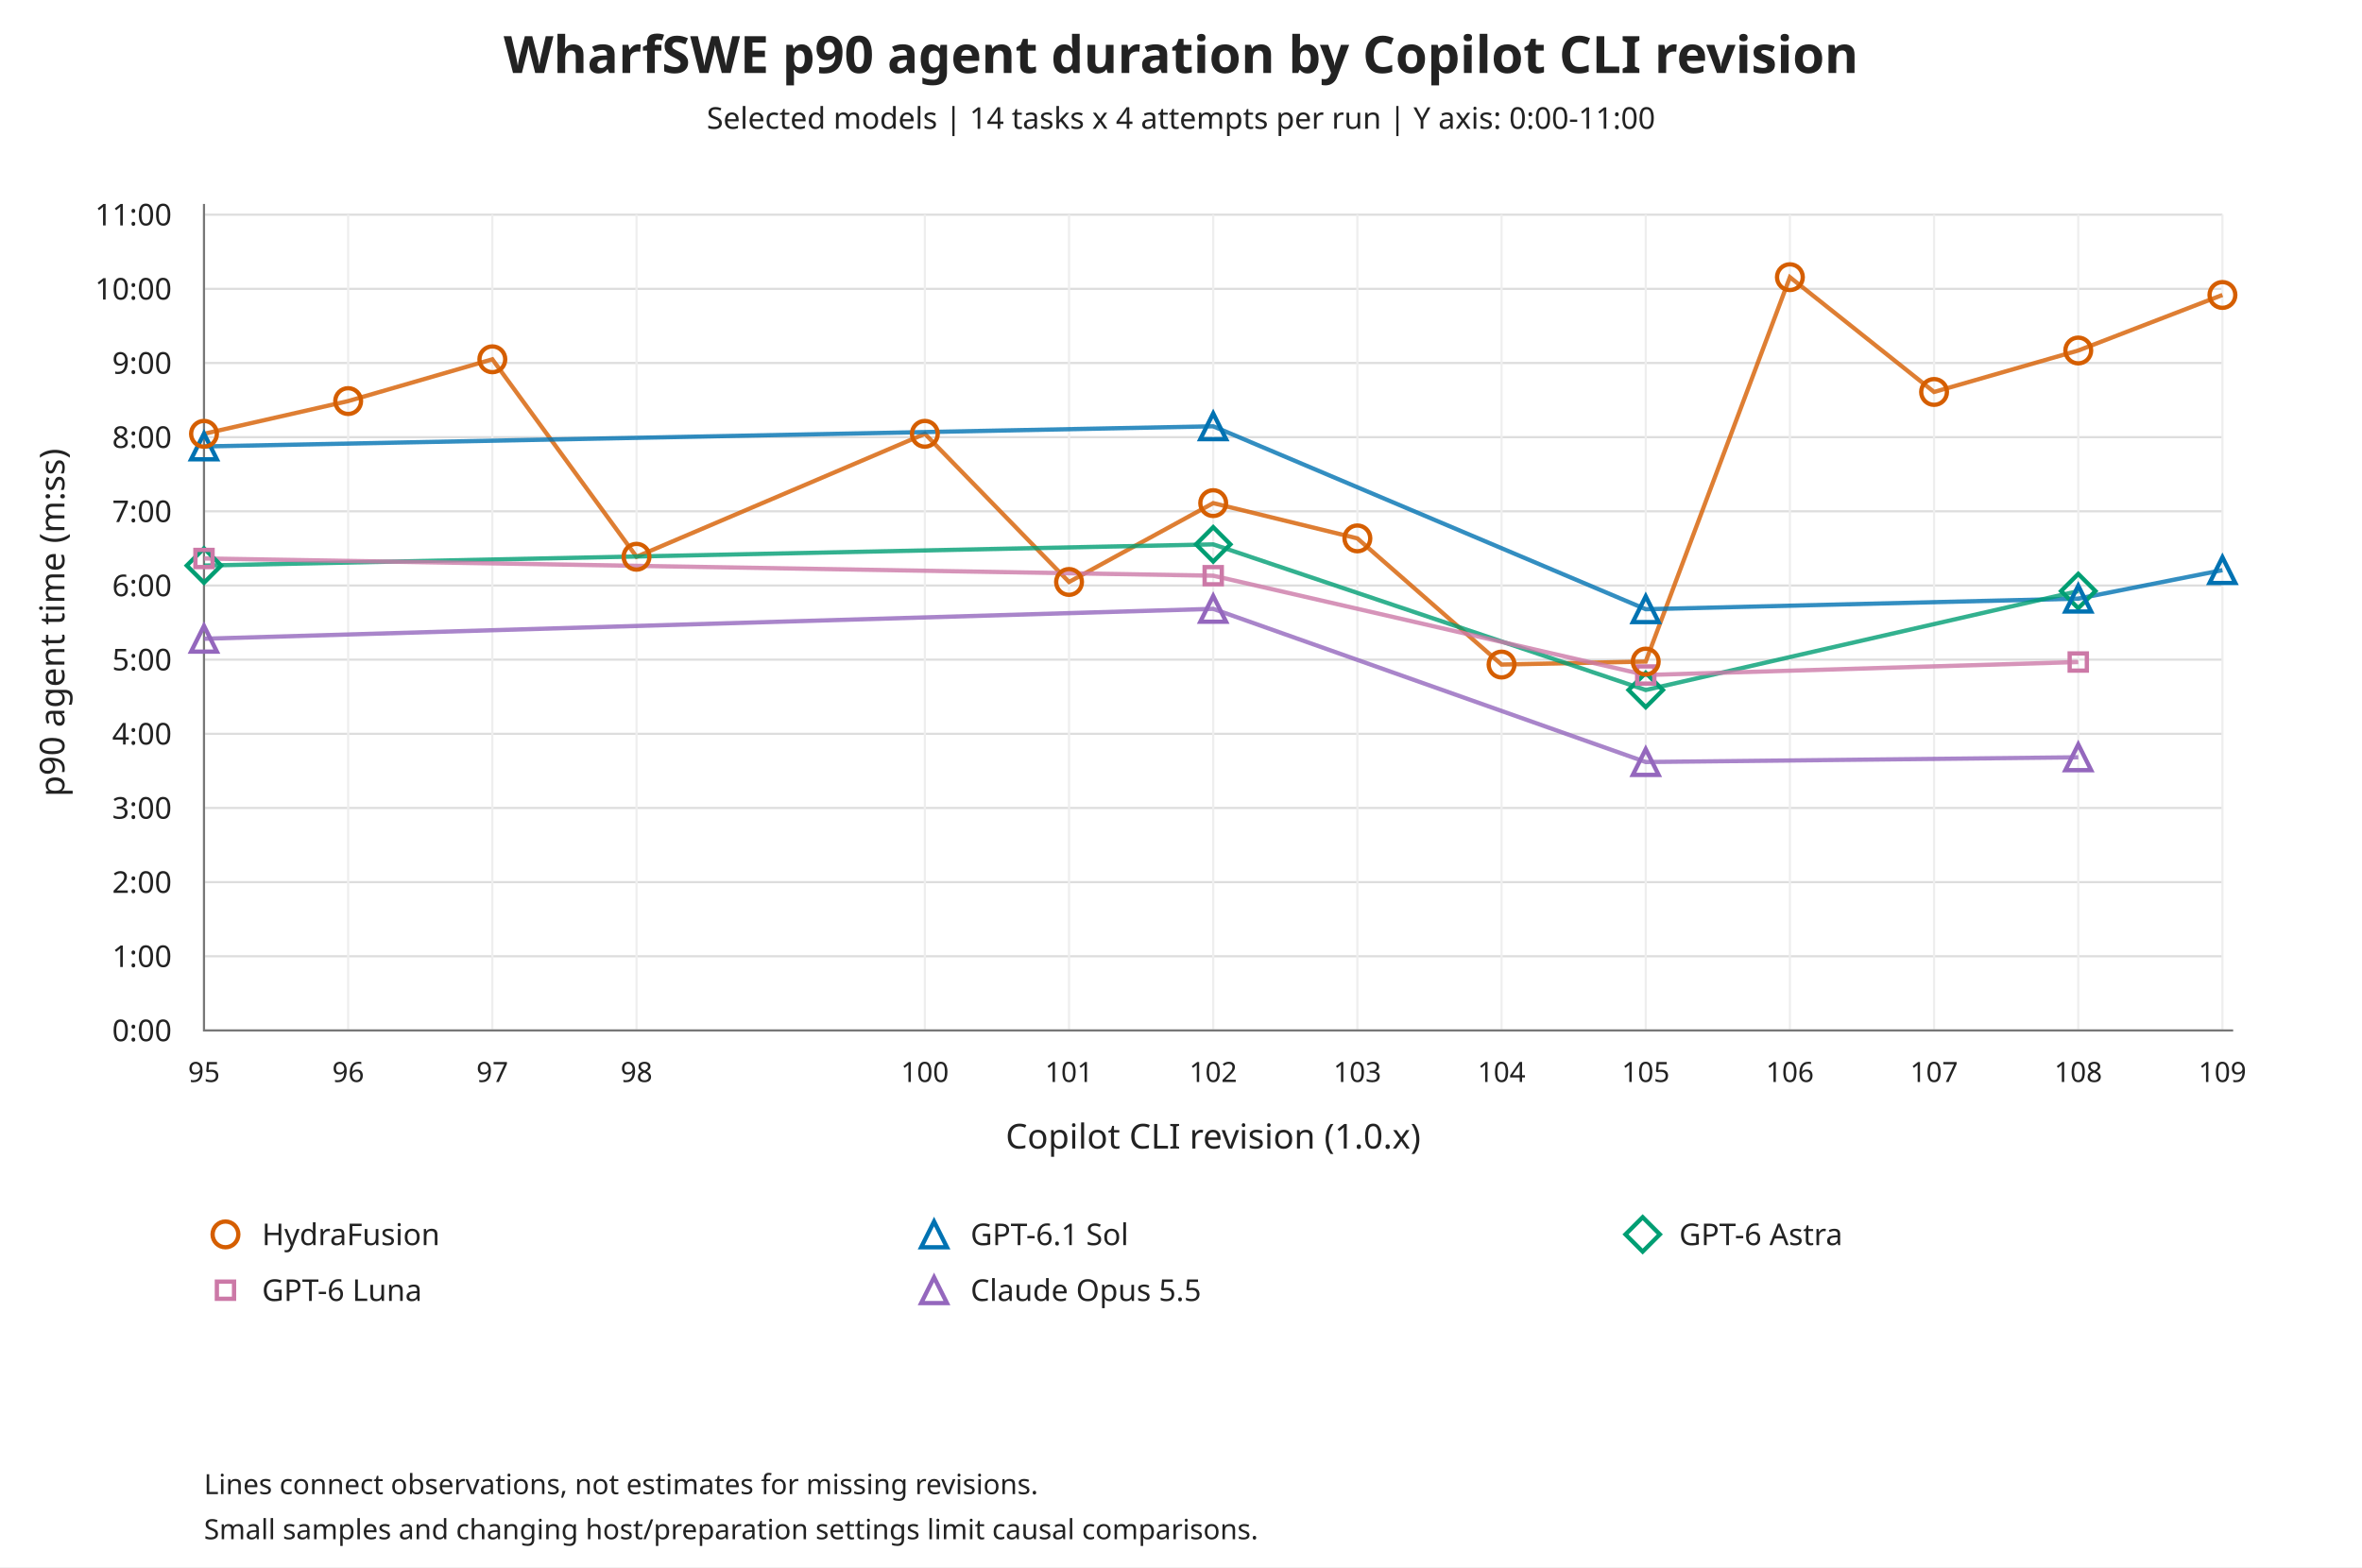
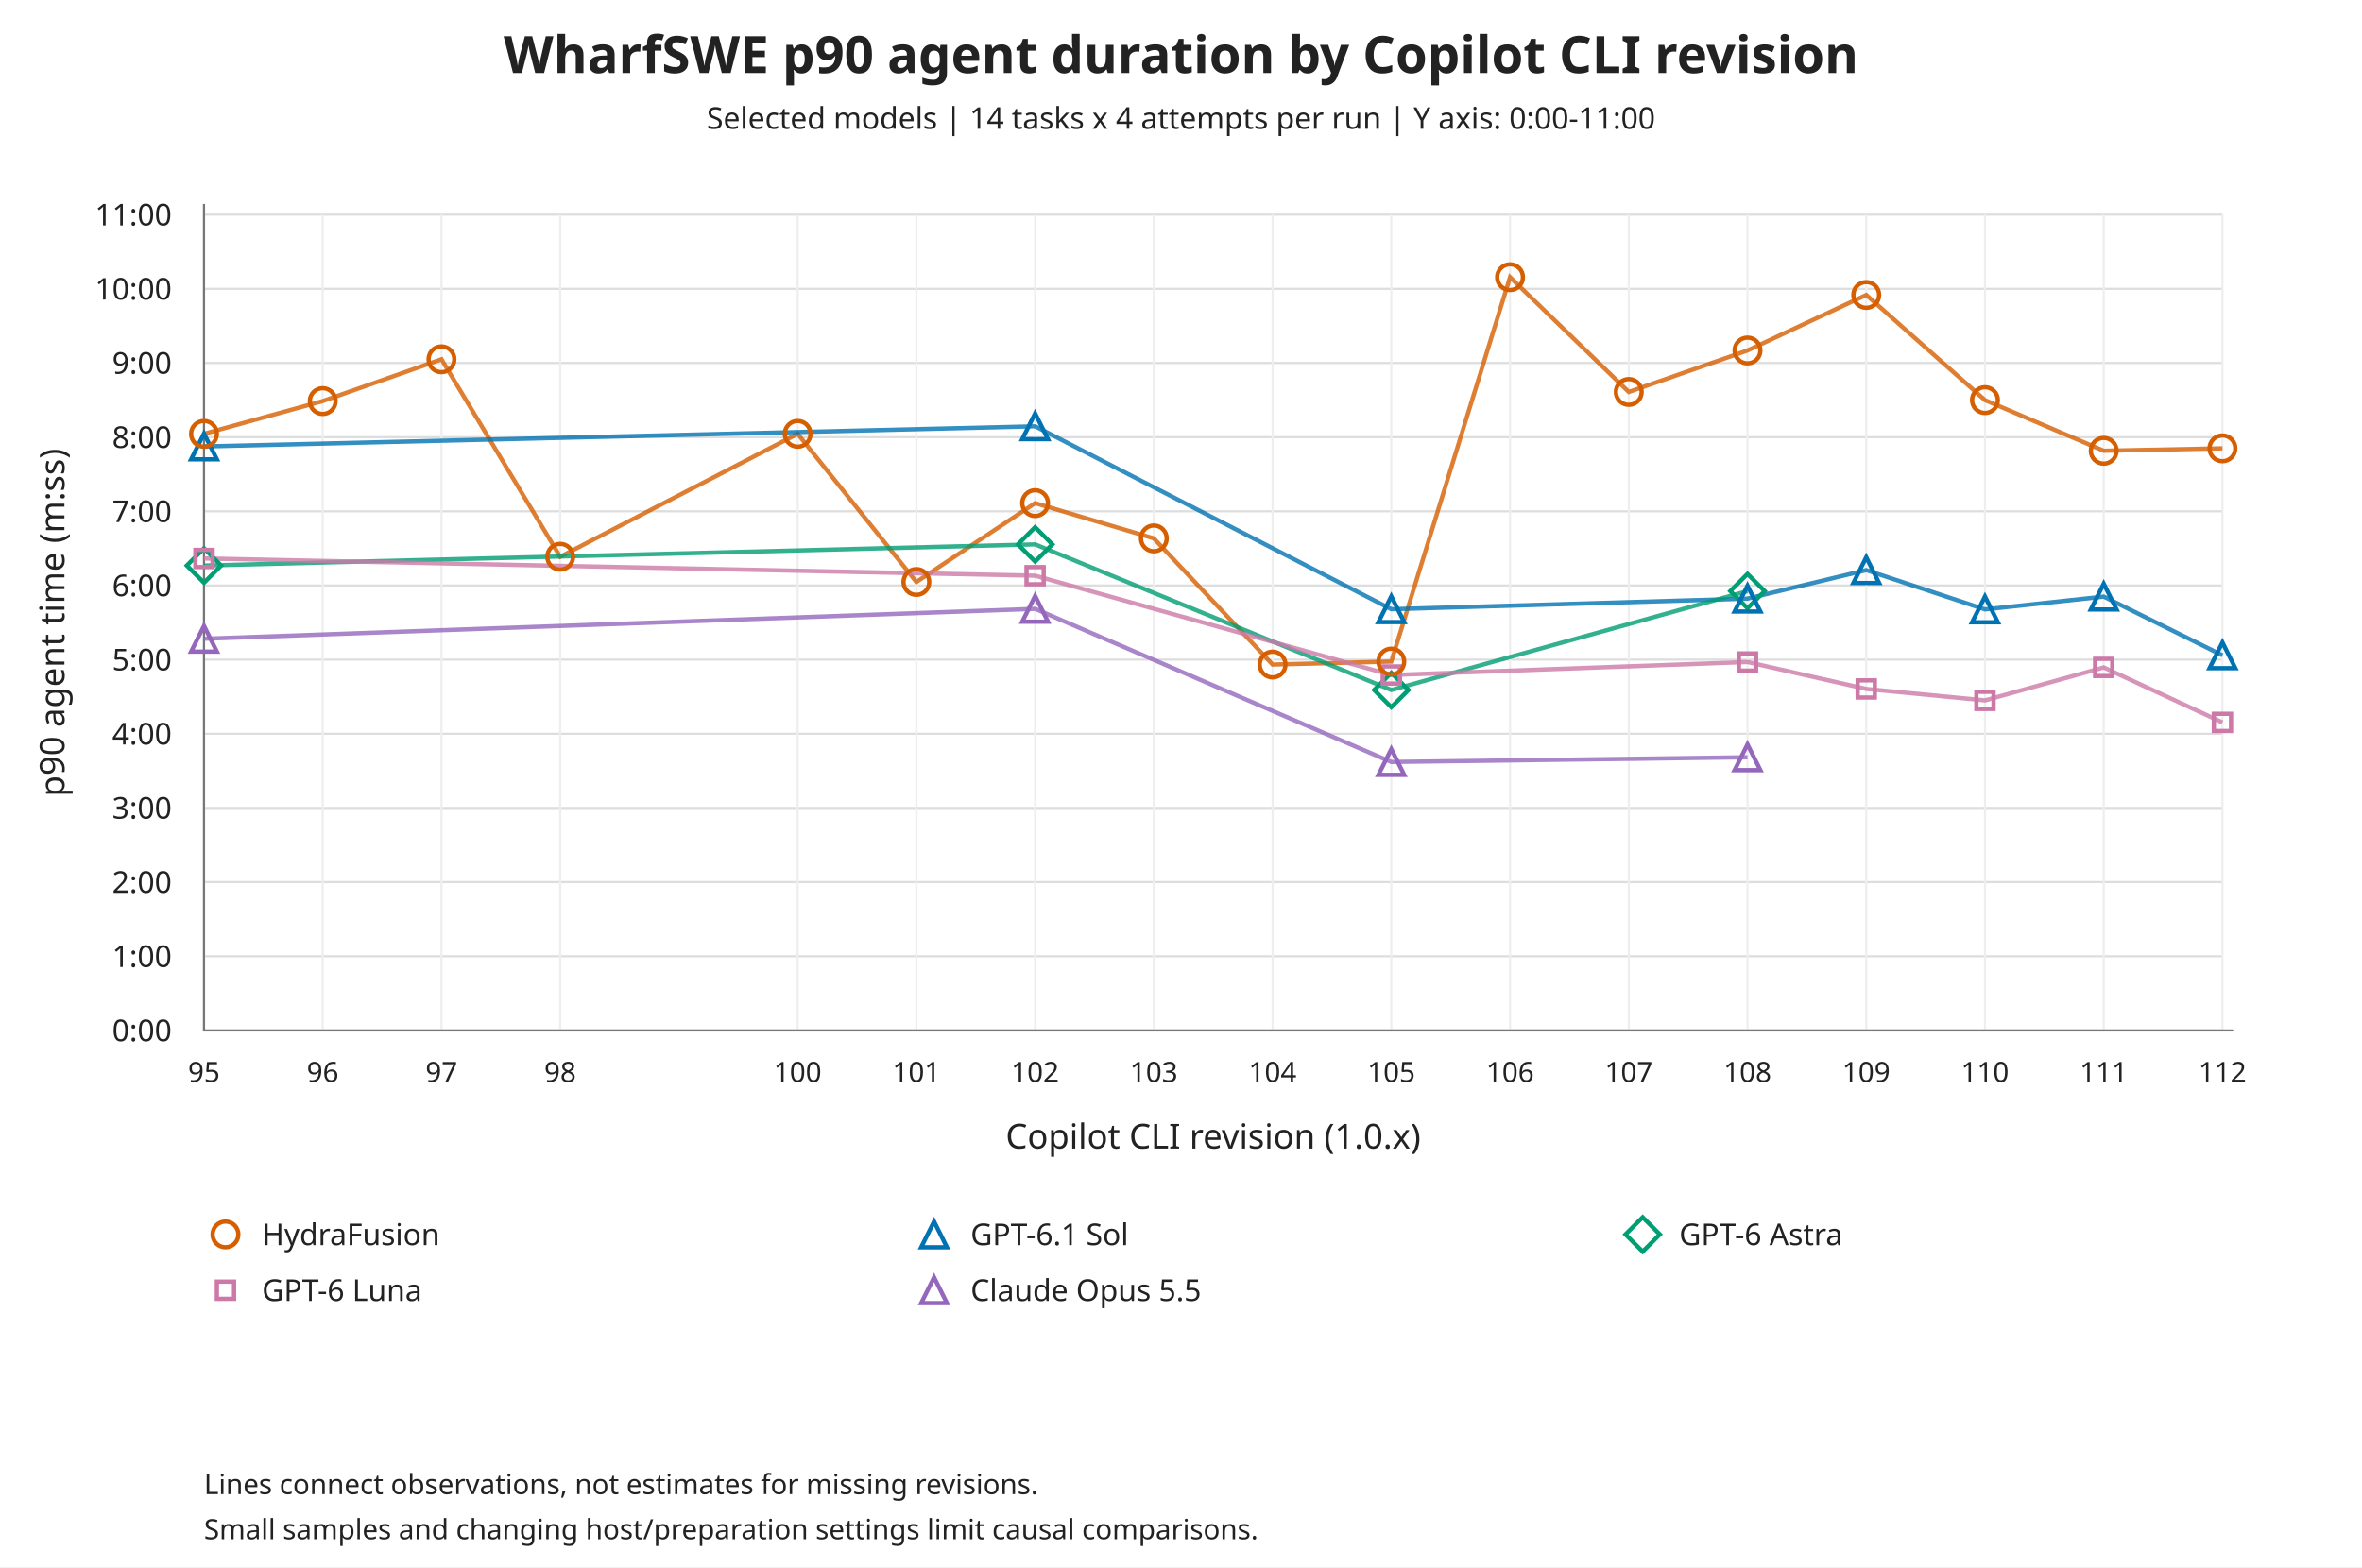
<svg xmlns="http://www.w3.org/2000/svg" width="1100" height="730" viewBox="0 0 1100 730" role="img" aria-labelledby="title description">
  <rect width="1100" height="730" fill="white" />
  <g font-family="sans-serif" fill="#222222">
    <text x="550" y="34" text-anchor="middle" font-size="24" font-weight="bold">WharfSWE p90 agent duration by Copilot CLI revision</text>
    <text x="550" y="60" text-anchor="middle" font-size="14">Selected models | 14 tasks x 4 attempts per run | Y axis: 0:00-11:00</text>
    <path d="M95 480.00H1035" stroke="#dddddd" />
    <text x="80" y="485.00" text-anchor="end" font-size="14">0:00</text>
    <path d="M95 445.45H1035" stroke="#dddddd" />
    <text x="80" y="450.45" text-anchor="end" font-size="14">1:00</text>
    <path d="M95 410.91H1035" stroke="#dddddd" />
    <text x="80" y="415.91" text-anchor="end" font-size="14">2:00</text>
    <path d="M95 376.36H1035" stroke="#dddddd" />
    <text x="80" y="381.36" text-anchor="end" font-size="14">3:00</text>
    <path d="M95 341.82H1035" stroke="#dddddd" />
    <text x="80" y="346.82" text-anchor="end" font-size="14">4:00</text>
    <path d="M95 307.27H1035" stroke="#dddddd" />
    <text x="80" y="312.27" text-anchor="end" font-size="14">5:00</text>
    <path d="M95 272.73H1035" stroke="#dddddd" />
    <text x="80" y="277.73" text-anchor="end" font-size="14">6:00</text>
    <path d="M95 238.18H1035" stroke="#dddddd" />
    <text x="80" y="243.18" text-anchor="end" font-size="14">7:00</text>
    <path d="M95 203.64H1035" stroke="#dddddd" />
    <text x="80" y="208.64" text-anchor="end" font-size="14">8:00</text>
    <path d="M95 169.09H1035" stroke="#dddddd" />
    <text x="80" y="174.09" text-anchor="end" font-size="14">9:00</text>
    <path d="M95 134.55H1035" stroke="#dddddd" />
    <text x="80" y="139.55" text-anchor="end" font-size="14">10:00</text>
    <path d="M95 100.00H1035" stroke="#dddddd" />
    <text x="80" y="105.00" text-anchor="end" font-size="14">11:00</text>
    <path d="M95.00 100V480" stroke="#eeeeee" />
    <text x="95.00" y="504" text-anchor="middle" font-size="13">95</text>
-     <path d="M162.14 100V480" stroke="#eeeeee" />
-     <text x="162.14" y="504" text-anchor="middle" font-size="13">96</text>
-     <path d="M229.29 100V480" stroke="#eeeeee" />
-     <text x="229.29" y="504" text-anchor="middle" font-size="13">97</text>
-     <path d="M296.43 100V480" stroke="#eeeeee" />
-     <text x="296.43" y="504" text-anchor="middle" font-size="13">98</text>
-     <path d="M430.71 100V480" stroke="#eeeeee" />
-     <text x="430.71" y="504" text-anchor="middle" font-size="13">100</text>
-     <path d="M497.86 100V480" stroke="#eeeeee" />
-     <text x="497.86" y="504" text-anchor="middle" font-size="13">101</text>
-     <path d="M565.00 100V480" stroke="#eeeeee" />
-     <text x="565.00" y="504" text-anchor="middle" font-size="13">102</text>
-     <path d="M632.14 100V480" stroke="#eeeeee" />
-     <text x="632.14" y="504" text-anchor="middle" font-size="13">103</text>
-     <path d="M699.29 100V480" stroke="#eeeeee" />
-     <text x="699.29" y="504" text-anchor="middle" font-size="13">104</text>
-     <path d="M766.43 100V480" stroke="#eeeeee" />
-     <text x="766.43" y="504" text-anchor="middle" font-size="13">105</text>
-     <path d="M833.57 100V480" stroke="#eeeeee" />
-     <text x="833.57" y="504" text-anchor="middle" font-size="13">106</text>
-     <path d="M900.71 100V480" stroke="#eeeeee" />
-     <text x="900.71" y="504" text-anchor="middle" font-size="13">107</text>
-     <path d="M967.86 100V480" stroke="#eeeeee" />
-     <text x="967.86" y="504" text-anchor="middle" font-size="13">108</text>
+     <path d="M150.29 100V480" stroke="#eeeeee" />
+     <text x="150.29" y="504" text-anchor="middle" font-size="13">96</text>
+     <path d="M205.59 100V480" stroke="#eeeeee" />
+     <text x="205.59" y="504" text-anchor="middle" font-size="13">97</text>
+     <path d="M260.88 100V480" stroke="#eeeeee" />
+     <text x="260.88" y="504" text-anchor="middle" font-size="13">98</text>
+     <path d="M371.47 100V480" stroke="#eeeeee" />
+     <text x="371.47" y="504" text-anchor="middle" font-size="13">100</text>
+     <path d="M426.76 100V480" stroke="#eeeeee" />
+     <text x="426.76" y="504" text-anchor="middle" font-size="13">101</text>
+     <path d="M482.06 100V480" stroke="#eeeeee" />
+     <text x="482.06" y="504" text-anchor="middle" font-size="13">102</text>
+     <path d="M537.35 100V480" stroke="#eeeeee" />
+     <text x="537.35" y="504" text-anchor="middle" font-size="13">103</text>
+     <path d="M592.65 100V480" stroke="#eeeeee" />
+     <text x="592.65" y="504" text-anchor="middle" font-size="13">104</text>
+     <path d="M647.94 100V480" stroke="#eeeeee" />
+     <text x="647.94" y="504" text-anchor="middle" font-size="13">105</text>
+     <path d="M703.24 100V480" stroke="#eeeeee" />
+     <text x="703.24" y="504" text-anchor="middle" font-size="13">106</text>
+     <path d="M758.53 100V480" stroke="#eeeeee" />
+     <text x="758.53" y="504" text-anchor="middle" font-size="13">107</text>
+     <path d="M813.82 100V480" stroke="#eeeeee" />
+     <text x="813.82" y="504" text-anchor="middle" font-size="13">108</text>
+     <path d="M869.12 100V480" stroke="#eeeeee" />
+     <text x="869.12" y="504" text-anchor="middle" font-size="13">109</text>
+     <path d="M924.41 100V480" stroke="#eeeeee" />
+     <text x="924.41" y="504" text-anchor="middle" font-size="13">110</text>
+     <path d="M979.71 100V480" stroke="#eeeeee" />
+     <text x="979.71" y="504" text-anchor="middle" font-size="13">111</text>
    <path d="M1035.00 100V480" stroke="#eeeeee" />
-     <text x="1035.00" y="504" text-anchor="middle" font-size="13">109</text>
+     <text x="1035.00" y="504" text-anchor="middle" font-size="13">112</text>
    <path d="M95 95V480H1040" fill="none" stroke="#777777" />
    <text x="565" y="535" text-anchor="middle" font-size="16">Copilot CLI revision (1.0.x)</text>
    <text transform="translate(30 290) rotate(-90)" text-anchor="middle" font-size="16">p90 agent time (m:ss)</text>
-     <polyline data-model="hydrafusion" points="95.00,202.08 162.14,186.83 229.29,167.37 296.43,259.34 430.71,202.08 497.86,271.09 565.00,234.36 632.14,250.79 699.29,309.56 766.43,308.17 833.57,129.12 900.71,182.58 967.86,163.27 1035.00,137.40" fill="none" stroke="#d55e00" stroke-width="2" stroke-opacity="0.8" />
-     <polyline data-model="gpt-6.1-sol" points="95.00,207.96 565.00,198.57 766.43,283.78 967.86,278.85 1035.00,265.57" fill="none" stroke="#0072b2" stroke-width="2" stroke-opacity="0.8" />
-     <polyline data-model="gpt-6-astra" points="95.00,263.44 565.00,253.57 766.43,321.42 967.86,275.34" fill="none" stroke="#009e73" stroke-width="2" stroke-opacity="0.8" />
-     <polyline data-model="gpt-6-luna" points="95.00,260.15 565.00,268.17 766.43,314.43 967.86,308.38" fill="none" stroke="#cc79a7" stroke-width="2" stroke-opacity="0.8" />
-     <polyline data-model="claude-opus-5.5" points="95.00,297.54 565.00,283.61 766.43,354.96 967.86,352.76" fill="none" stroke="#9467bd" stroke-width="2" stroke-opacity="0.8" />
-     <g data-arm="copilot-claude-opus-5.5-default-1.0.102" data-revision="102" data-passes="48" data-trials="56" data-metric="agent_p90_seconds" data-value="341.093" data-costed-trials="56" transform="translate(565.00 283.61)">
-       <polygon points="0,-6 6,6 -6,6" fill="none" stroke="#9467bd" stroke-width="2" />
-     </g>
-     <g data-arm="copilot-claude-opus-5.5-default-1.0.105" data-revision="105" data-passes="52" data-trials="56" data-metric="agent_p90_seconds" data-value="217.175" data-costed-trials="56" transform="translate(766.43 354.96)">
-       <polygon points="0,-6 6,6 -6,6" fill="none" stroke="#9467bd" stroke-width="2" />
-     </g>
-     <g data-arm="copilot-claude-opus-5.5-default-1.0.108" data-revision="108" data-passes="48" data-trials="56" data-metric="agent_p90_seconds" data-value="220.993" data-costed-trials="56" transform="translate(967.86 352.76)">
+     <polyline data-model="hydrafusion" points="95.00,202.08 150.29,186.83 205.59,167.37 260.88,259.34 371.47,202.08 426.76,271.09 482.06,234.36 537.35,250.79 592.65,309.56 647.94,308.17 703.24,129.12 758.53,182.58 813.82,163.27 869.12,137.40 924.41,186.38 979.71,209.97 1035.00,208.84" fill="none" stroke="#d55e00" stroke-width="2" stroke-opacity="0.8" />
+     <polyline data-model="gpt-6.1-sol" points="95.00,207.96 482.06,198.57 647.94,283.78 813.82,278.85 869.12,265.57 924.41,283.87 979.71,277.91 1035.00,305.26" fill="none" stroke="#0072b2" stroke-width="2" stroke-opacity="0.8" />
+     <polyline data-model="gpt-6-astra" points="95.00,263.44 482.06,253.57 647.94,321.42 813.82,275.34" fill="none" stroke="#009e73" stroke-width="2" stroke-opacity="0.8" />
+     <polyline data-model="gpt-6-luna" points="95.00,260.15 482.06,268.17 647.94,314.43 813.82,308.38 869.12,320.93 924.41,326.27 979.71,310.90 1035.00,336.52" fill="none" stroke="#cc79a7" stroke-width="2" stroke-opacity="0.8" />
+     <polyline data-model="claude-opus-5.5" points="95.00,297.54 482.06,283.61 647.94,354.96 813.82,352.76" fill="none" stroke="#9467bd" stroke-width="2" stroke-opacity="0.8" />
+     <g data-arm="copilot-claude-opus-5.5-default-1.0.102" data-revision="102" data-passes="48" data-trials="56" data-metric="agent_p90_seconds" data-value="341.093" data-costed-trials="56" transform="translate(482.06 283.61)">
+       <polygon points="0,-6 6,6 -6,6" fill="none" stroke="#9467bd" stroke-width="2" />
+     </g>
+     <g data-arm="copilot-claude-opus-5.5-default-1.0.105" data-revision="105" data-passes="52" data-trials="56" data-metric="agent_p90_seconds" data-value="217.175" data-costed-trials="56" transform="translate(647.94 354.96)">
+       <polygon points="0,-6 6,6 -6,6" fill="none" stroke="#9467bd" stroke-width="2" />
+     </g>
+     <g data-arm="copilot-claude-opus-5.5-default-1.0.108" data-revision="108" data-passes="48" data-trials="56" data-metric="agent_p90_seconds" data-value="220.993" data-costed-trials="56" transform="translate(813.82 352.76)">
      <polygon points="0,-6 6,6 -6,6" fill="none" stroke="#9467bd" stroke-width="2" />
    </g>
    <g data-arm="copilot-claude-opus-5.5-default-1.0.95" data-revision="95" data-passes="49" data-trials="56" data-metric="agent_p90_seconds" data-value="316.898" data-costed-trials="56" transform="translate(95.00 297.54)">
      <polygon points="0,-6 6,6 -6,6" fill="none" stroke="#9467bd" stroke-width="2" />
    </g>
-     <g data-arm="copilot-gpt-6-astra-default-1.0.102" data-revision="102" data-passes="56" data-trials="56" data-metric="agent_p90_seconds" data-value="393.2785" data-costed-trials="56" transform="translate(565.00 253.57)">
-       <polygon points="0,-8 8,0 0,8 -8,0" fill="none" stroke="#009e73" stroke-width="2" />
-     </g>
-     <g data-arm="copilot-gpt-6-astra-default-1.0.105" data-revision="105" data-passes="54" data-trials="56" data-metric="agent_p90_seconds" data-value="275.4335" data-costed-trials="56" transform="translate(766.43 321.42)">
-       <polygon points="0,-8 8,0 0,8 -8,0" fill="none" stroke="#009e73" stroke-width="2" />
-     </g>
-     <g data-arm="copilot-gpt-6-astra-default-1.0.108" data-revision="108" data-passes="56" data-trials="56" data-metric="agent_p90_seconds" data-value="355.470" data-costed-trials="56" transform="translate(967.86 275.34)">
+     <g data-arm="copilot-gpt-6-astra-default-1.0.102" data-revision="102" data-passes="56" data-trials="56" data-metric="agent_p90_seconds" data-value="393.2785" data-costed-trials="56" transform="translate(482.06 253.57)">
+       <polygon points="0,-8 8,0 0,8 -8,0" fill="none" stroke="#009e73" stroke-width="2" />
+     </g>
+     <g data-arm="copilot-gpt-6-astra-default-1.0.105" data-revision="105" data-passes="54" data-trials="56" data-metric="agent_p90_seconds" data-value="275.4335" data-costed-trials="56" transform="translate(647.94 321.42)">
+       <polygon points="0,-8 8,0 0,8 -8,0" fill="none" stroke="#009e73" stroke-width="2" />
+     </g>
+     <g data-arm="copilot-gpt-6-astra-default-1.0.108" data-revision="108" data-passes="56" data-trials="56" data-metric="agent_p90_seconds" data-value="355.470" data-costed-trials="56" transform="translate(813.82 275.34)">
      <polygon points="0,-8 8,0 0,8 -8,0" fill="none" stroke="#009e73" stroke-width="2" />
    </g>
    <g data-arm="copilot-gpt-6-astra-default-1.0.95" data-revision="95" data-passes="54" data-trials="56" data-metric="agent_p90_seconds" data-value="376.1265" data-costed-trials="56" transform="translate(95.00 263.44)">
      <polygon points="0,-8 8,0 0,8 -8,0" fill="none" stroke="#009e73" stroke-width="2" />
    </g>
-     <g data-arm="copilot-gpt-6-luna-default-1.0.102" data-revision="102" data-passes="50" data-trials="56" data-metric="agent_p90_seconds" data-value="367.9185" data-costed-trials="56" transform="translate(565.00 268.17)">
-       <rect x="-4" y="-4" width="8" height="8" fill="none" stroke="#cc79a7" stroke-width="2" />
-     </g>
-     <g data-arm="copilot-gpt-6-luna-default-1.0.105" data-revision="105" data-passes="48" data-trials="56" data-metric="agent_p90_seconds" data-value="287.566" data-costed-trials="56" transform="translate(766.43 314.43)">
-       <rect x="-4" y="-4" width="8" height="8" fill="none" stroke="#cc79a7" stroke-width="2" />
-     </g>
-     <g data-arm="copilot-gpt-6-luna-default-1.0.108" data-revision="108" data-passes="54" data-trials="56" data-metric="agent_p90_seconds" data-value="298.077" data-costed-trials="56" transform="translate(967.86 308.38)">
+     <g data-arm="copilot-gpt-6-luna-default-1.0.102" data-revision="102" data-passes="50" data-trials="56" data-metric="agent_p90_seconds" data-value="367.9185" data-costed-trials="56" transform="translate(482.06 268.17)">
+       <rect x="-4" y="-4" width="8" height="8" fill="none" stroke="#cc79a7" stroke-width="2" />
+     </g>
+     <g data-arm="copilot-gpt-6-luna-default-1.0.105" data-revision="105" data-passes="48" data-trials="56" data-metric="agent_p90_seconds" data-value="287.566" data-costed-trials="56" transform="translate(647.94 314.43)">
+       <rect x="-4" y="-4" width="8" height="8" fill="none" stroke="#cc79a7" stroke-width="2" />
+     </g>
+     <g data-arm="copilot-gpt-6-luna-default-1.0.108" data-revision="108" data-passes="54" data-trials="56" data-metric="agent_p90_seconds" data-value="298.077" data-costed-trials="56" transform="translate(813.82 308.38)">
+       <rect x="-4" y="-4" width="8" height="8" fill="none" stroke="#cc79a7" stroke-width="2" />
+     </g>
+     <g data-arm="copilot-gpt-6-luna-default-1.0.109" data-revision="109" data-passes="50" data-trials="56" data-metric="agent_p90_seconds" data-value="276.285" data-costed-trials="56" transform="translate(869.12 320.93)">
+       <rect x="-4" y="-4" width="8" height="8" fill="none" stroke="#cc79a7" stroke-width="2" />
+     </g>
+     <g data-arm="copilot-gpt-6-luna-default-1.0.110" data-revision="110" data-passes="51" data-trials="56" data-metric="agent_p90_seconds" data-value="267.0055" data-costed-trials="56" transform="translate(924.41 326.27)">
+       <rect x="-4" y="-4" width="8" height="8" fill="none" stroke="#cc79a7" stroke-width="2" />
+     </g>
+     <g data-arm="copilot-gpt-6-luna-default-1.0.111" data-revision="111" data-passes="51" data-trials="56" data-metric="agent_p90_seconds" data-value="293.696" data-costed-trials="56" transform="translate(979.71 310.90)">
+       <rect x="-4" y="-4" width="8" height="8" fill="none" stroke="#cc79a7" stroke-width="2" />
+     </g>
+     <g data-arm="copilot-gpt-6-luna-default-1.0.112" data-revision="112" data-passes="51" data-trials="56" data-metric="agent_p90_seconds" data-value="249.199" data-costed-trials="56" transform="translate(1035.00 336.52)">
      <rect x="-4" y="-4" width="8" height="8" fill="none" stroke="#cc79a7" stroke-width="2" />
    </g>
    <g data-arm="copilot-gpt-6-luna-default-1.0.95" data-revision="95" data-passes="54" data-trials="56" data-metric="agent_p90_seconds" data-value="381.850" data-costed-trials="56" transform="translate(95.00 260.15)">
      <rect x="-4" y="-4" width="8" height="8" fill="none" stroke="#cc79a7" stroke-width="2" />
    </g>
-     <g data-arm="copilot-gpt-6.1-sol-default-1.0.102" data-revision="102" data-passes="55" data-trials="56" data-metric="agent_p90_seconds" data-value="488.7915" data-costed-trials="56" transform="translate(565.00 198.57)">
-       <polygon points="0,-6 6,6 -6,6" fill="none" stroke="#0072b2" stroke-width="2" />
-     </g>
-     <g data-arm="copilot-gpt-6.1-sol-default-1.0.105" data-revision="105" data-passes="55" data-trials="56" data-metric="agent_p90_seconds" data-value="340.797" data-costed-trials="56" transform="translate(766.43 283.78)">
-       <polygon points="0,-6 6,6 -6,6" fill="none" stroke="#0072b2" stroke-width="2" />
-     </g>
-     <g data-arm="copilot-gpt-6.1-sol-default-1.0.108" data-revision="108" data-passes="56" data-trials="56" data-metric="agent_p90_seconds" data-value="349.371" data-costed-trials="56" transform="translate(967.86 278.85)">
-       <polygon points="0,-6 6,6 -6,6" fill="none" stroke="#0072b2" stroke-width="2" />
-     </g>
-     <g data-arm="copilot-gpt-6.1-sol-default-1.0.109" data-revision="109" data-passes="55" data-trials="56" data-metric="agent_p90_seconds" data-value="372.430" data-costed-trials="56" transform="translate(1035.00 265.57)">
+     <g data-arm="copilot-gpt-6.1-sol-default-1.0.102" data-revision="102" data-passes="55" data-trials="56" data-metric="agent_p90_seconds" data-value="488.7915" data-costed-trials="56" transform="translate(482.06 198.57)">
+       <polygon points="0,-6 6,6 -6,6" fill="none" stroke="#0072b2" stroke-width="2" />
+     </g>
+     <g data-arm="copilot-gpt-6.1-sol-default-1.0.105" data-revision="105" data-passes="55" data-trials="56" data-metric="agent_p90_seconds" data-value="340.797" data-costed-trials="56" transform="translate(647.94 283.78)">
+       <polygon points="0,-6 6,6 -6,6" fill="none" stroke="#0072b2" stroke-width="2" />
+     </g>
+     <g data-arm="copilot-gpt-6.1-sol-default-1.0.108" data-revision="108" data-passes="56" data-trials="56" data-metric="agent_p90_seconds" data-value="349.371" data-costed-trials="56" transform="translate(813.82 278.85)">
+       <polygon points="0,-6 6,6 -6,6" fill="none" stroke="#0072b2" stroke-width="2" />
+     </g>
+     <g data-arm="copilot-gpt-6.1-sol-default-1.0.109" data-revision="109" data-passes="55" data-trials="56" data-metric="agent_p90_seconds" data-value="372.430" data-costed-trials="56" transform="translate(869.12 265.57)">
+       <polygon points="0,-6 6,6 -6,6" fill="none" stroke="#0072b2" stroke-width="2" />
+     </g>
+     <g data-arm="copilot-gpt-6.1-sol-default-1.0.110" data-revision="110" data-passes="56" data-trials="56" data-metric="agent_p90_seconds" data-value="340.6385" data-costed-trials="56" transform="translate(924.41 283.87)">
+       <polygon points="0,-6 6,6 -6,6" fill="none" stroke="#0072b2" stroke-width="2" />
+     </g>
+     <g data-arm="copilot-gpt-6.1-sol-default-1.0.111" data-revision="111" data-passes="56" data-trials="56" data-metric="agent_p90_seconds" data-value="351.007" data-costed-trials="56" transform="translate(979.71 277.91)">
+       <polygon points="0,-6 6,6 -6,6" fill="none" stroke="#0072b2" stroke-width="2" />
+     </g>
+     <g data-arm="copilot-gpt-6.1-sol-default-1.0.112" data-revision="112" data-passes="56" data-trials="56" data-metric="agent_p90_seconds" data-value="303.4875" data-costed-trials="56" transform="translate(1035.00 305.26)">
      <polygon points="0,-6 6,6 -6,6" fill="none" stroke="#0072b2" stroke-width="2" />
    </g>
    <g data-arm="copilot-gpt-6.1-sol-default-1.0.95" data-revision="95" data-passes="54" data-trials="56" data-metric="agent_p90_seconds" data-value="472.484" data-costed-trials="56" transform="translate(95.00 207.96)">
      <polygon points="0,-6 6,6 -6,6" fill="none" stroke="#0072b2" stroke-width="2" />
    </g>
-     <g data-arm="copilot-hydrafusion-default-1.0.100" data-revision="100" data-passes="53" data-trials="56" data-metric="agent_p90_seconds" data-value="482.709" data-costed-trials="56" transform="translate(430.71 202.08)">
-       <circle r="6" fill="none" stroke="#d55e00" stroke-width="2" />
-     </g>
-     <g data-arm="copilot-hydrafusion-default-1.0.101" data-revision="101" data-passes="52" data-trials="56" data-metric="agent_p90_seconds" data-value="362.849" data-costed-trials="56" transform="translate(497.86 271.09)">
-       <circle r="6" fill="none" stroke="#d55e00" stroke-width="2" />
-     </g>
-     <g data-arm="copilot-hydrafusion-default-1.0.102" data-revision="102" data-passes="51" data-trials="56" data-metric="agent_p90_seconds" data-value="426.643" data-costed-trials="56" transform="translate(565.00 234.36)">
-       <circle r="6" fill="none" stroke="#d55e00" stroke-width="2" />
-     </g>
-     <g data-arm="copilot-hydrafusion-default-1.0.103" data-revision="103" data-passes="51" data-trials="56" data-metric="agent_p90_seconds" data-value="398.106" data-costed-trials="56" transform="translate(632.14 250.79)">
-       <circle r="6" fill="none" stroke="#d55e00" stroke-width="2" />
-     </g>
-     <g data-arm="copilot-hydrafusion-default-1.0.104" data-revision="104" data-passes="51" data-trials="56" data-metric="agent_p90_seconds" data-value="296.019" data-costed-trials="56" transform="translate(699.29 309.56)">
-       <circle r="6" fill="none" stroke="#d55e00" stroke-width="2" />
-     </g>
-     <g data-arm="copilot-hydrafusion-default-1.0.105" data-revision="105" data-passes="52" data-trials="56" data-metric="agent_p90_seconds" data-value="298.442" data-costed-trials="56" transform="translate(766.43 308.17)">
-       <circle r="6" fill="none" stroke="#d55e00" stroke-width="2" />
-     </g>
-     <g data-arm="copilot-hydrafusion-default-1.0.106" data-revision="106" data-passes="51" data-trials="56" data-metric="agent_p90_seconds" data-value="609.416" data-costed-trials="56" transform="translate(833.57 129.12)">
-       <circle r="6" fill="none" stroke="#d55e00" stroke-width="2" />
-     </g>
-     <g data-arm="copilot-hydrafusion-default-1.0.107" data-revision="107" data-passes="54" data-trials="56" data-metric="agent_p90_seconds" data-value="516.5635" data-costed-trials="56" transform="translate(900.71 182.58)">
-       <circle r="6" fill="none" stroke="#d55e00" stroke-width="2" />
-     </g>
-     <g data-arm="copilot-hydrafusion-default-1.0.108" data-revision="108" data-passes="55" data-trials="56" data-metric="agent_p90_seconds" data-value="550.1155" data-costed-trials="56" transform="translate(967.86 163.27)">
-       <circle r="6" fill="none" stroke="#d55e00" stroke-width="2" />
-     </g>
-     <g data-arm="copilot-hydrafusion-default-1.0.109" data-revision="109" data-passes="55" data-trials="56" data-metric="agent_p90_seconds" data-value="595.05" data-costed-trials="56" transform="translate(1035.00 137.40)">
+     <g data-arm="copilot-hydrafusion-default-1.0.100" data-revision="100" data-passes="53" data-trials="56" data-metric="agent_p90_seconds" data-value="482.709" data-costed-trials="56" transform="translate(371.47 202.08)">
+       <circle r="6" fill="none" stroke="#d55e00" stroke-width="2" />
+     </g>
+     <g data-arm="copilot-hydrafusion-default-1.0.101" data-revision="101" data-passes="52" data-trials="56" data-metric="agent_p90_seconds" data-value="362.849" data-costed-trials="56" transform="translate(426.76 271.09)">
+       <circle r="6" fill="none" stroke="#d55e00" stroke-width="2" />
+     </g>
+     <g data-arm="copilot-hydrafusion-default-1.0.102" data-revision="102" data-passes="51" data-trials="56" data-metric="agent_p90_seconds" data-value="426.643" data-costed-trials="56" transform="translate(482.06 234.36)">
+       <circle r="6" fill="none" stroke="#d55e00" stroke-width="2" />
+     </g>
+     <g data-arm="copilot-hydrafusion-default-1.0.103" data-revision="103" data-passes="51" data-trials="56" data-metric="agent_p90_seconds" data-value="398.106" data-costed-trials="56" transform="translate(537.35 250.79)">
+       <circle r="6" fill="none" stroke="#d55e00" stroke-width="2" />
+     </g>
+     <g data-arm="copilot-hydrafusion-default-1.0.104" data-revision="104" data-passes="51" data-trials="56" data-metric="agent_p90_seconds" data-value="296.019" data-costed-trials="56" transform="translate(592.65 309.56)">
+       <circle r="6" fill="none" stroke="#d55e00" stroke-width="2" />
+     </g>
+     <g data-arm="copilot-hydrafusion-default-1.0.105" data-revision="105" data-passes="52" data-trials="56" data-metric="agent_p90_seconds" data-value="298.442" data-costed-trials="56" transform="translate(647.94 308.17)">
+       <circle r="6" fill="none" stroke="#d55e00" stroke-width="2" />
+     </g>
+     <g data-arm="copilot-hydrafusion-default-1.0.106" data-revision="106" data-passes="51" data-trials="56" data-metric="agent_p90_seconds" data-value="609.416" data-costed-trials="56" transform="translate(703.24 129.12)">
+       <circle r="6" fill="none" stroke="#d55e00" stroke-width="2" />
+     </g>
+     <g data-arm="copilot-hydrafusion-default-1.0.107" data-revision="107" data-passes="54" data-trials="56" data-metric="agent_p90_seconds" data-value="516.5635" data-costed-trials="56" transform="translate(758.53 182.58)">
+       <circle r="6" fill="none" stroke="#d55e00" stroke-width="2" />
+     </g>
+     <g data-arm="copilot-hydrafusion-default-1.0.108" data-revision="108" data-passes="55" data-trials="56" data-metric="agent_p90_seconds" data-value="550.1155" data-costed-trials="56" transform="translate(813.82 163.27)">
+       <circle r="6" fill="none" stroke="#d55e00" stroke-width="2" />
+     </g>
+     <g data-arm="copilot-hydrafusion-default-1.0.109" data-revision="109" data-passes="55" data-trials="56" data-metric="agent_p90_seconds" data-value="595.05" data-costed-trials="56" transform="translate(869.12 137.40)">
+       <circle r="6" fill="none" stroke="#d55e00" stroke-width="2" />
+     </g>
+     <g data-arm="copilot-hydrafusion-default-1.0.110" data-revision="110" data-passes="53" data-trials="56" data-metric="agent_p90_seconds" data-value="509.98" data-costed-trials="56" transform="translate(924.41 186.38)">
+       <circle r="6" fill="none" stroke="#d55e00" stroke-width="2" />
+     </g>
+     <g data-arm="copilot-hydrafusion-default-1.0.111" data-revision="111" data-passes="56" data-trials="56" data-metric="agent_p90_seconds" data-value="468.991" data-costed-trials="56" transform="translate(979.71 209.97)">
+       <circle r="6" fill="none" stroke="#d55e00" stroke-width="2" />
+     </g>
+     <g data-arm="copilot-hydrafusion-default-1.0.112" data-revision="112" data-passes="56" data-trials="56" data-metric="agent_p90_seconds" data-value="470.954" data-costed-trials="56" transform="translate(1035.00 208.84)">
      <circle r="6" fill="none" stroke="#d55e00" stroke-width="2" />
    </g>
    <g data-arm="copilot-hydrafusion-default-1.0.95" data-revision="95" data-passes="51" data-trials="56" data-metric="agent_p90_seconds" data-value="482.7065" data-costed-trials="56" transform="translate(95.00 202.08)">
      <circle r="6" fill="none" stroke="#d55e00" stroke-width="2" />
    </g>
-     <g data-arm="copilot-hydrafusion-default-1.0.96" data-revision="96" data-passes="54" data-trials="56" data-metric="agent_p90_seconds" data-value="509.190" data-costed-trials="56" transform="translate(162.14 186.83)">
-       <circle r="6" fill="none" stroke="#d55e00" stroke-width="2" />
-     </g>
-     <g data-arm="copilot-hydrafusion-default-1.0.97" data-revision="97" data-passes="52" data-trials="56" data-metric="agent_p90_seconds" data-value="542.996" data-costed-trials="56" transform="translate(229.29 167.37)">
-       <circle r="6" fill="none" stroke="#d55e00" stroke-width="2" />
-     </g>
-     <g data-arm="copilot-hydrafusion-default-1.0.98" data-revision="98" data-passes="54" data-trials="56" data-metric="agent_p90_seconds" data-value="383.2465" data-costed-trials="56" transform="translate(296.43 259.34)">
+     <g data-arm="copilot-hydrafusion-default-1.0.96" data-revision="96" data-passes="54" data-trials="56" data-metric="agent_p90_seconds" data-value="509.190" data-costed-trials="56" transform="translate(150.29 186.83)">
+       <circle r="6" fill="none" stroke="#d55e00" stroke-width="2" />
+     </g>
+     <g data-arm="copilot-hydrafusion-default-1.0.97" data-revision="97" data-passes="52" data-trials="56" data-metric="agent_p90_seconds" data-value="542.996" data-costed-trials="56" transform="translate(205.59 167.37)">
+       <circle r="6" fill="none" stroke="#d55e00" stroke-width="2" />
+     </g>
+     <g data-arm="copilot-hydrafusion-default-1.0.98" data-revision="98" data-passes="54" data-trials="56" data-metric="agent_p90_seconds" data-value="383.2465" data-costed-trials="56" transform="translate(260.88 259.34)">
      <circle r="6" fill="none" stroke="#d55e00" stroke-width="2" />
    </g>
    <g transform="translate(105 575)">
      <circle r="6" fill="none" stroke="#d55e00" stroke-width="2" />
    </g>
    <text x="122" y="580" font-size="14">HydraFusion</text>
    <g transform="translate(435 575)">
      <polygon points="0,-6 6,6 -6,6" fill="none" stroke="#0072b2" stroke-width="2" />
    </g>
    <text x="452" y="580" font-size="14">GPT-6.1 Sol</text>
    <g transform="translate(765 575)">
      <polygon points="0,-8 8,0 0,8 -8,0" fill="none" stroke="#009e73" stroke-width="2" />
    </g>
    <text x="782" y="580" font-size="14">GPT-6 Astra</text>
    <g transform="translate(105 601)">
      <rect x="-4" y="-4" width="8" height="8" fill="none" stroke="#cc79a7" stroke-width="2" />
    </g>
    <text x="122" y="606" font-size="14">GPT-6 Luna</text>
    <g transform="translate(435 601)">
      <polygon points="0,-6 6,6 -6,6" fill="none" stroke="#9467bd" stroke-width="2" />
    </g>
    <text x="452" y="606" font-size="14">Claude Opus 5.5</text>
    <text x="95" y="696" font-size="13">Lines connect observations, not estimates for missing revisions.</text>
    <text x="95" y="717" font-size="13">Small samples and changing host/preparation settings limit causal comparisons.</text>
  </g>
</svg>
